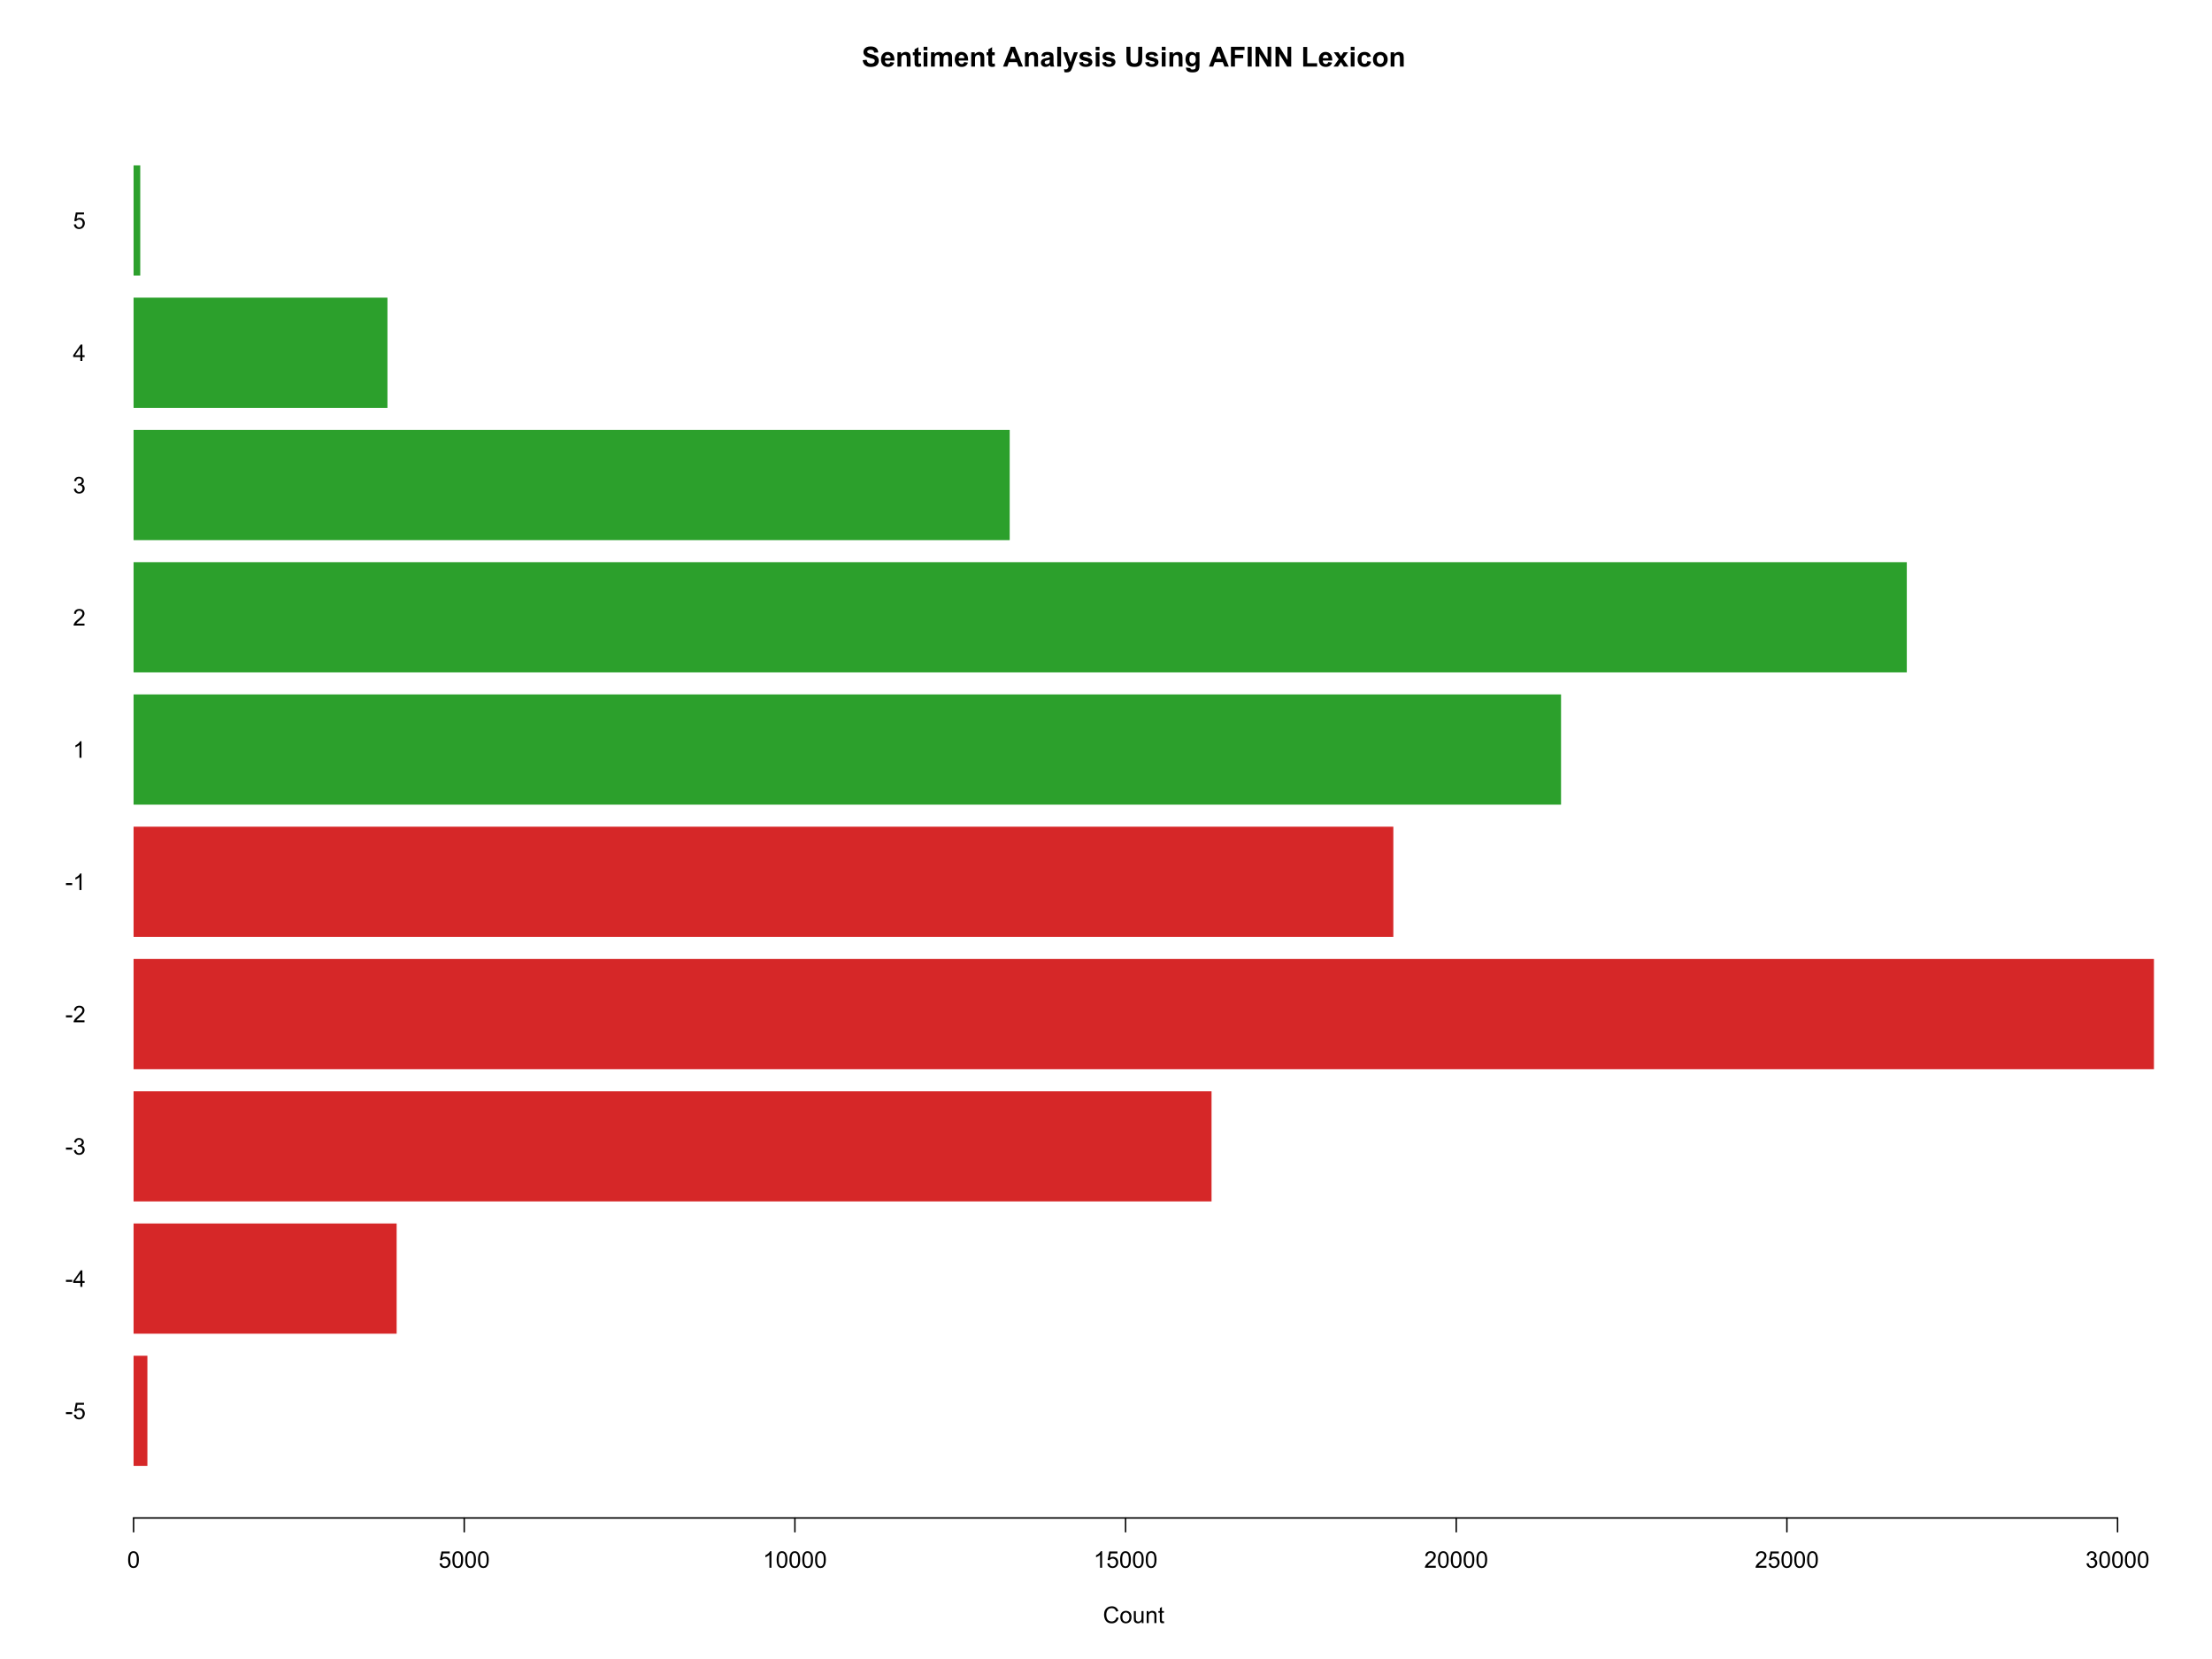
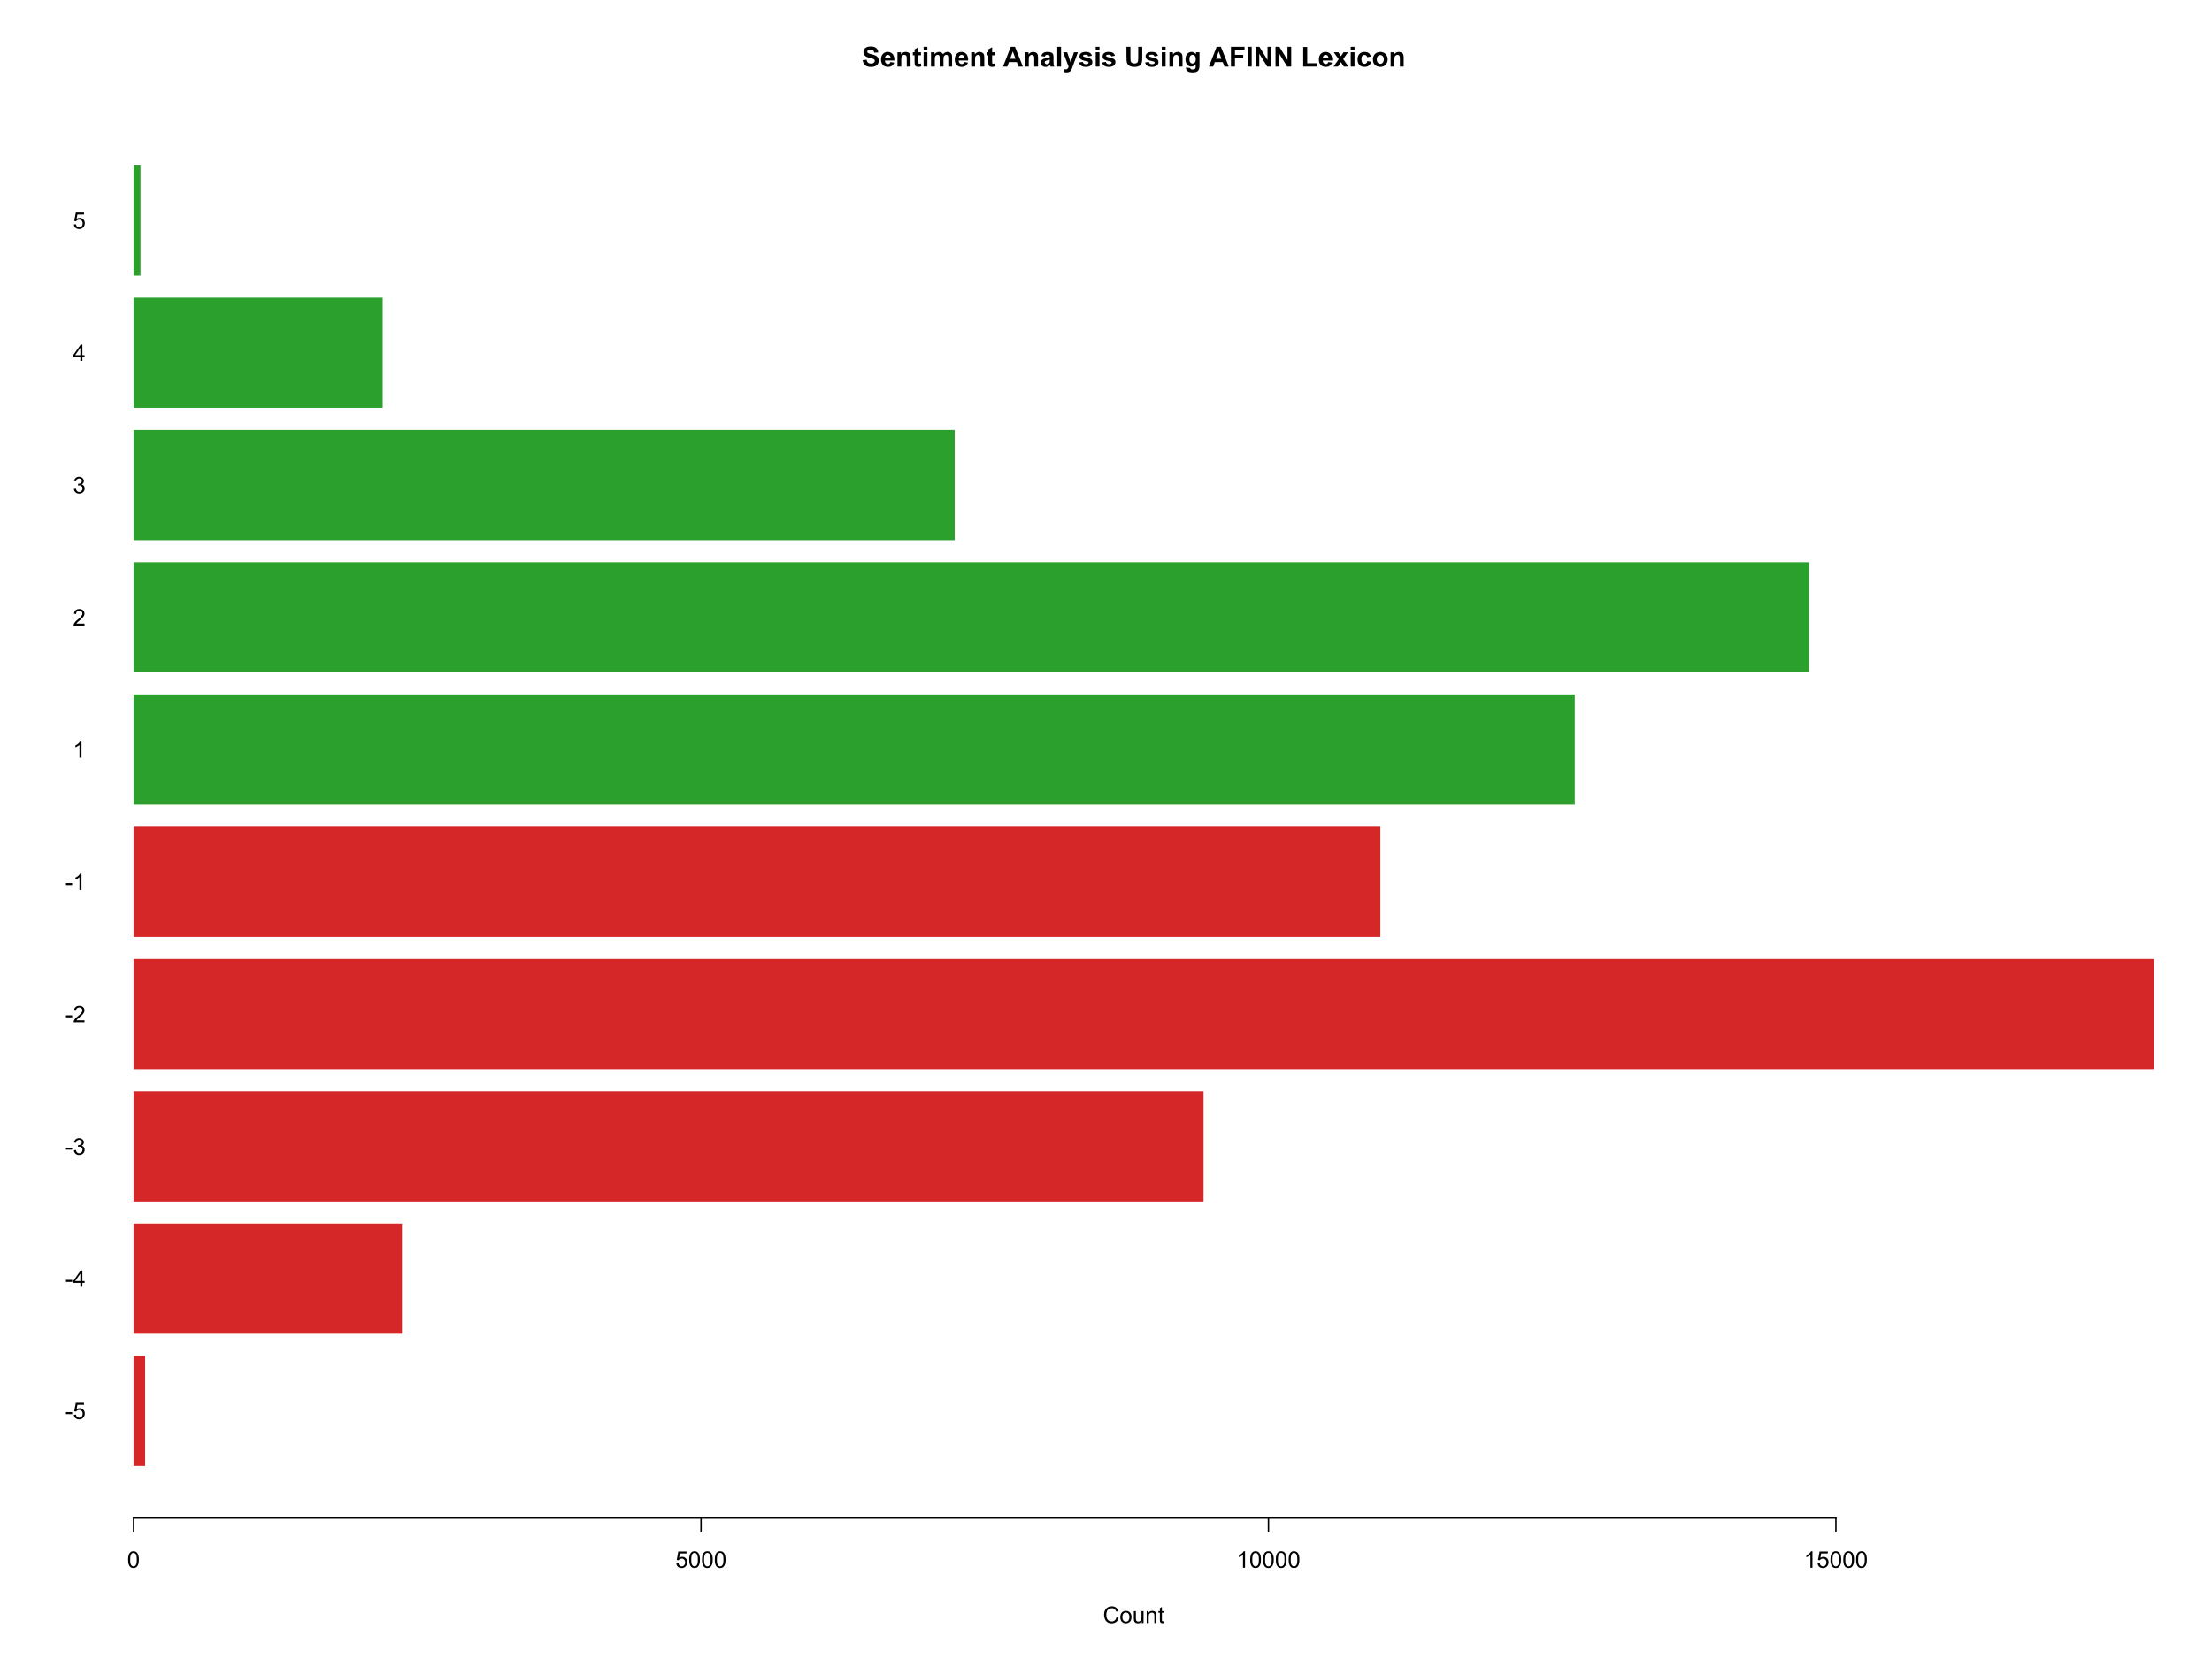
<svg xmlns="http://www.w3.org/2000/svg" xmlns:xlink="http://www.w3.org/1999/xlink" width="1152pt" height="864pt" viewBox="0 0 1152 864">
  <defs>
    <g>
      <g id="glyph-0-0">
        <path d="M 0.383 -2.578 L 0.383 -3.641 L 3.621 -3.641 L 3.621 -2.578 Z M 0.383 -2.578 " />
      </g>
      <g id="glyph-0-1">
        <path d="M 0.5 -2.25 L 1.605 -2.344 C 1.684 -1.805 1.871 -1.398 2.176 -1.125 C 2.473 -0.852 2.836 -0.715 3.258 -0.719 C 3.766 -0.715 4.195 -0.906 4.547 -1.293 C 4.898 -1.672 5.074 -2.18 5.074 -2.82 C 5.074 -3.414 4.902 -3.891 4.566 -4.242 C 4.227 -4.59 3.785 -4.762 3.242 -4.766 C 2.898 -4.762 2.594 -4.684 2.32 -4.531 C 2.047 -4.375 1.832 -4.176 1.676 -3.93 L 0.688 -4.062 L 1.516 -8.473 L 5.789 -8.473 L 5.789 -7.465 L 2.359 -7.465 L 1.898 -5.156 C 2.414 -5.516 2.953 -5.695 3.523 -5.695 C 4.27 -5.695 4.902 -5.434 5.422 -4.914 C 5.934 -4.395 6.191 -3.727 6.195 -2.914 C 6.191 -2.133 5.965 -1.461 5.516 -0.898 C 4.961 -0.199 4.211 0.145 3.258 0.148 C 2.477 0.145 1.836 -0.07 1.344 -0.508 C 0.844 -0.941 0.562 -1.523 0.5 -2.25 Z M 0.5 -2.25 " />
      </g>
      <g id="glyph-0-2">
        <path d="M 3.879 0 L 3.879 -2.055 L 0.152 -2.055 L 0.152 -3.023 L 4.07 -8.59 L 4.934 -8.59 L 4.934 -3.023 L 6.094 -3.023 L 6.094 -2.055 L 4.934 -2.055 L 4.934 0 Z M 3.879 -3.023 L 3.879 -6.898 L 1.188 -3.023 Z M 3.879 -3.023 " />
      </g>
      <g id="glyph-0-3">
        <path d="M 0.504 -2.266 L 1.559 -2.406 C 1.68 -1.809 1.883 -1.379 2.176 -1.113 C 2.465 -0.848 2.82 -0.715 3.242 -0.719 C 3.734 -0.715 4.152 -0.887 4.496 -1.234 C 4.832 -1.574 5.004 -2 5.008 -2.516 C 5.004 -2.996 4.848 -3.395 4.535 -3.711 C 4.219 -4.023 3.816 -4.184 3.328 -4.184 C 3.129 -4.184 2.879 -4.145 2.586 -4.066 L 2.703 -4.992 C 2.766 -4.984 2.824 -4.98 2.871 -4.98 C 3.32 -4.98 3.723 -5.098 4.086 -5.332 C 4.441 -5.566 4.621 -5.926 4.625 -6.414 C 4.621 -6.801 4.492 -7.121 4.23 -7.375 C 3.965 -7.629 3.625 -7.758 3.219 -7.758 C 2.805 -7.758 2.465 -7.629 2.191 -7.371 C 1.918 -7.113 1.742 -6.727 1.664 -6.211 L 0.609 -6.398 C 0.738 -7.105 1.031 -7.652 1.488 -8.043 C 1.941 -8.43 2.508 -8.625 3.195 -8.625 C 3.66 -8.625 4.094 -8.523 4.488 -8.324 C 4.879 -8.121 5.18 -7.848 5.391 -7.5 C 5.602 -7.148 5.707 -6.777 5.707 -6.391 C 5.707 -6.02 5.605 -5.684 5.406 -5.379 C 5.207 -5.074 4.914 -4.832 4.523 -4.652 C 5.031 -4.535 5.426 -4.289 5.707 -3.922 C 5.988 -3.547 6.129 -3.086 6.129 -2.539 C 6.129 -1.785 5.855 -1.148 5.309 -0.629 C 4.762 -0.105 4.07 0.152 3.234 0.152 C 2.477 0.152 1.848 -0.07 1.355 -0.52 C 0.855 -0.969 0.574 -1.551 0.504 -2.266 Z M 0.504 -2.266 " />
      </g>
      <g id="glyph-0-4">
        <path d="M 6.039 -1.016 L 6.039 0 L 0.363 0 C 0.355 -0.254 0.395 -0.496 0.484 -0.734 C 0.629 -1.117 0.859 -1.5 1.18 -1.875 C 1.492 -2.25 1.953 -2.684 2.562 -3.176 C 3.492 -3.941 4.125 -4.547 4.453 -4.992 C 4.781 -5.438 4.945 -5.859 4.945 -6.266 C 4.945 -6.68 4.793 -7.031 4.496 -7.32 C 4.191 -7.602 3.805 -7.746 3.328 -7.75 C 2.82 -7.746 2.414 -7.594 2.109 -7.293 C 1.805 -6.984 1.648 -6.562 1.648 -6.031 L 0.562 -6.141 C 0.633 -6.945 0.91 -7.559 1.398 -7.988 C 1.879 -8.41 2.531 -8.625 3.352 -8.625 C 4.172 -8.625 4.824 -8.395 5.309 -7.938 C 5.789 -7.48 6.027 -6.914 6.031 -6.242 C 6.027 -5.895 5.957 -5.559 5.82 -5.227 C 5.676 -4.891 5.441 -4.539 5.117 -4.176 C 4.789 -3.805 4.25 -3.301 3.492 -2.664 C 2.859 -2.129 2.453 -1.77 2.273 -1.582 C 2.094 -1.395 1.945 -1.203 1.828 -1.016 Z M 6.039 -1.016 " />
      </g>
      <g id="glyph-0-5">
        <path d="M 4.469 0 L 3.414 0 L 3.414 -6.719 C 3.16 -6.477 2.828 -6.234 2.414 -5.996 C 2 -5.75 1.629 -5.57 1.305 -5.449 L 1.305 -6.469 C 1.895 -6.742 2.41 -7.078 2.852 -7.477 C 3.293 -7.871 3.605 -8.254 3.789 -8.625 L 4.469 -8.625 Z M 4.469 0 " />
      </g>
      <g id="glyph-0-6">
        <path d="M 7.055 -3.012 L 8.191 -2.727 C 7.953 -1.789 7.523 -1.078 6.906 -0.586 C 6.285 -0.098 5.527 0.145 4.633 0.148 C 3.707 0.145 2.953 -0.039 2.375 -0.418 C 1.793 -0.793 1.352 -1.34 1.051 -2.055 C 0.746 -2.77 0.598 -3.539 0.598 -4.359 C 0.598 -5.254 0.766 -6.031 1.109 -6.699 C 1.449 -7.363 1.938 -7.871 2.57 -8.215 C 3.199 -8.559 3.895 -8.73 4.652 -8.734 C 5.512 -8.73 6.234 -8.512 6.82 -8.078 C 7.406 -7.637 7.812 -7.023 8.047 -6.234 L 6.926 -5.969 C 6.723 -6.59 6.434 -7.047 6.059 -7.336 C 5.68 -7.621 5.203 -7.762 4.629 -7.766 C 3.969 -7.762 3.414 -7.605 2.973 -7.289 C 2.527 -6.969 2.219 -6.543 2.039 -6.012 C 1.859 -5.48 1.77 -4.93 1.77 -4.367 C 1.77 -3.633 1.875 -2.996 2.086 -2.449 C 2.297 -1.902 2.629 -1.496 3.082 -1.23 C 3.531 -0.961 4.016 -0.824 4.539 -0.828 C 5.176 -0.824 5.715 -1.008 6.156 -1.379 C 6.598 -1.742 6.898 -2.289 7.055 -3.012 Z M 7.055 -3.012 " />
      </g>
      <g id="glyph-0-7">
        <path d="M 0.398 -3.109 C 0.398 -4.262 0.719 -5.117 1.359 -5.672 C 1.895 -6.133 2.547 -6.363 3.316 -6.363 C 4.172 -6.363 4.871 -6.082 5.414 -5.52 C 5.953 -4.957 6.223 -4.184 6.227 -3.199 C 6.223 -2.398 6.102 -1.766 5.867 -1.309 C 5.625 -0.848 5.277 -0.492 4.82 -0.238 C 4.359 0.016 3.859 0.141 3.316 0.141 C 2.441 0.141 1.734 -0.137 1.203 -0.695 C 0.664 -1.254 0.398 -2.059 0.398 -3.109 Z M 1.484 -3.109 C 1.48 -2.309 1.656 -1.711 2.004 -1.32 C 2.348 -0.922 2.785 -0.727 3.316 -0.727 C 3.84 -0.727 4.273 -0.926 4.621 -1.324 C 4.969 -1.723 5.145 -2.328 5.145 -3.148 C 5.145 -3.914 4.969 -4.496 4.617 -4.895 C 4.266 -5.289 3.832 -5.488 3.316 -5.492 C 2.785 -5.488 2.348 -5.293 2.004 -4.898 C 1.656 -4.5 1.48 -3.902 1.484 -3.109 Z M 1.484 -3.109 " />
      </g>
      <g id="glyph-0-8">
        <path d="M 4.867 0 L 4.867 -0.914 C 4.379 -0.211 3.723 0.141 2.895 0.141 C 2.527 0.141 2.184 0.07 1.867 -0.07 C 1.547 -0.211 1.309 -0.387 1.156 -0.602 C 1 -0.812 0.895 -1.074 0.832 -1.383 C 0.785 -1.59 0.762 -1.918 0.766 -2.367 L 0.766 -6.223 L 1.82 -6.223 L 1.82 -2.773 C 1.816 -2.219 1.84 -1.848 1.887 -1.656 C 1.949 -1.379 2.09 -1.16 2.309 -1.004 C 2.523 -0.84 2.789 -0.762 3.105 -0.766 C 3.418 -0.762 3.715 -0.844 3.996 -1.008 C 4.273 -1.172 4.469 -1.391 4.586 -1.672 C 4.699 -1.949 4.758 -2.355 4.758 -2.891 L 4.758 -6.223 L 5.812 -6.223 L 5.812 0 Z M 4.867 0 " />
      </g>
      <g id="glyph-0-9">
        <path d="M 0.789 0 L 0.789 -6.223 L 1.742 -6.223 L 1.742 -5.336 C 2.195 -6.02 2.855 -6.363 3.719 -6.363 C 4.09 -6.363 4.434 -6.293 4.754 -6.16 C 5.066 -6.023 5.305 -5.848 5.461 -5.633 C 5.617 -5.41 5.727 -5.152 5.789 -4.852 C 5.828 -4.656 5.848 -4.312 5.848 -3.828 L 5.848 0 L 4.793 0 L 4.793 -3.785 C 4.793 -4.215 4.75 -4.535 4.668 -4.75 C 4.586 -4.961 4.441 -5.129 4.234 -5.258 C 4.023 -5.383 3.777 -5.449 3.5 -5.449 C 3.047 -5.449 2.66 -5.305 2.332 -5.02 C 2.004 -4.734 1.84 -4.195 1.844 -3.398 L 1.844 0 Z M 0.789 0 " />
      </g>
      <g id="glyph-0-10">
        <path d="M 3.094 -0.945 L 3.246 -0.012 C 2.949 0.051 2.684 0.082 2.449 0.082 C 2.066 0.082 1.77 0.023 1.559 -0.098 C 1.348 -0.219 1.199 -0.379 1.113 -0.578 C 1.027 -0.773 0.984 -1.188 0.984 -1.82 L 0.984 -5.402 L 0.211 -5.402 L 0.211 -6.223 L 0.984 -6.223 L 0.984 -7.766 L 2.031 -8.398 L 2.031 -6.223 L 3.094 -6.223 L 3.094 -5.402 L 2.031 -5.402 L 2.031 -1.766 C 2.027 -1.461 2.047 -1.27 2.086 -1.184 C 2.125 -1.098 2.184 -1.027 2.27 -0.977 C 2.352 -0.926 2.473 -0.902 2.633 -0.902 C 2.742 -0.902 2.898 -0.914 3.094 -0.945 Z M 3.094 -0.945 " />
      </g>
      <g id="glyph-0-11">
        <path d="M 0.5 -4.234 C 0.496 -5.246 0.602 -6.062 0.812 -6.688 C 1.02 -7.305 1.328 -7.785 1.742 -8.121 C 2.148 -8.457 2.668 -8.625 3.297 -8.625 C 3.758 -8.625 4.164 -8.531 4.512 -8.348 C 4.855 -8.16 5.141 -7.891 5.371 -7.543 C 5.594 -7.191 5.773 -6.766 5.906 -6.266 C 6.035 -5.762 6.098 -5.086 6.102 -4.234 C 6.098 -3.227 5.996 -2.414 5.789 -1.797 C 5.578 -1.176 5.266 -0.695 4.859 -0.359 C 4.445 -0.02 3.926 0.145 3.297 0.148 C 2.465 0.145 1.816 -0.148 1.348 -0.742 C 0.781 -1.457 0.496 -2.621 0.5 -4.234 Z M 1.582 -4.234 C 1.582 -2.824 1.746 -1.887 2.074 -1.418 C 2.402 -0.949 2.809 -0.715 3.297 -0.719 C 3.777 -0.715 4.184 -0.949 4.52 -1.422 C 4.848 -1.887 5.016 -2.824 5.016 -4.234 C 5.016 -5.648 4.848 -6.59 4.52 -7.055 C 4.184 -7.516 3.773 -7.746 3.289 -7.75 C 2.801 -7.746 2.414 -7.543 2.125 -7.137 C 1.762 -6.613 1.582 -5.645 1.582 -4.234 Z M 1.582 -4.234 " />
      </g>
      <g id="glyph-1-0">
        <path d="M 0.52 -3.355 L 2.547 -3.551 C 2.664 -2.871 2.91 -2.371 3.285 -2.051 C 3.656 -1.73 4.16 -1.57 4.797 -1.574 C 5.465 -1.57 5.969 -1.711 6.309 -2 C 6.648 -2.281 6.82 -2.613 6.82 -2.996 C 6.82 -3.234 6.746 -3.441 6.605 -3.617 C 6.457 -3.785 6.207 -3.934 5.855 -4.062 C 5.609 -4.145 5.055 -4.297 4.191 -4.516 C 3.07 -4.789 2.289 -5.129 1.844 -5.535 C 1.207 -6.098 0.891 -6.789 0.895 -7.609 C 0.891 -8.129 1.039 -8.617 1.34 -9.078 C 1.633 -9.531 2.062 -9.883 2.625 -10.125 C 3.184 -10.363 3.859 -10.48 4.656 -10.484 C 5.945 -10.48 6.918 -10.199 7.574 -9.633 C 8.227 -9.062 8.57 -8.305 8.605 -7.363 L 6.523 -7.27 C 6.43 -7.797 6.238 -8.18 5.949 -8.414 C 5.652 -8.645 5.215 -8.758 4.633 -8.762 C 4.027 -8.758 3.555 -8.633 3.215 -8.387 C 2.992 -8.223 2.883 -8.012 2.883 -7.75 C 2.883 -7.504 2.984 -7.293 3.191 -7.121 C 3.453 -6.898 4.09 -6.672 5.105 -6.434 C 6.113 -6.191 6.863 -5.941 7.352 -5.691 C 7.832 -5.434 8.211 -5.086 8.488 -4.645 C 8.762 -4.199 8.898 -3.652 8.902 -3.004 C 8.898 -2.41 8.734 -1.855 8.41 -1.344 C 8.078 -0.824 7.613 -0.441 7.016 -0.191 C 6.414 0.059 5.668 0.18 4.773 0.184 C 3.469 0.18 2.469 -0.117 1.77 -0.719 C 1.07 -1.32 0.652 -2.199 0.52 -3.355 Z M 0.52 -3.355 " />
      </g>
      <g id="glyph-1-1">
        <path d="M 5.359 -2.375 L 7.328 -2.047 C 7.07 -1.32 6.668 -0.773 6.125 -0.398 C 5.578 -0.023 4.898 0.164 4.078 0.168 C 2.777 0.164 1.816 -0.258 1.195 -1.105 C 0.703 -1.781 0.457 -2.637 0.457 -3.676 C 0.457 -4.91 0.777 -5.883 1.426 -6.586 C 2.07 -7.285 2.891 -7.633 3.883 -7.637 C 4.988 -7.633 5.863 -7.266 6.508 -6.535 C 7.148 -5.797 7.457 -4.676 7.434 -3.164 L 2.48 -3.164 C 2.492 -2.578 2.652 -2.121 2.961 -1.797 C 3.262 -1.469 3.641 -1.305 4.098 -1.309 C 4.402 -1.305 4.664 -1.391 4.879 -1.559 C 5.086 -1.727 5.246 -1.996 5.359 -2.375 Z M 5.469 -4.375 C 5.453 -4.941 5.309 -5.375 5.027 -5.676 C 4.746 -5.973 4.402 -6.121 4 -6.125 C 3.566 -6.121 3.211 -5.965 2.934 -5.652 C 2.648 -5.336 2.508 -4.91 2.516 -4.375 Z M 5.469 -4.375 " />
      </g>
      <g id="glyph-1-2">
        <path d="M 7.824 0 L 5.852 0 L 5.852 -3.812 C 5.848 -4.613 5.805 -5.133 5.723 -5.375 C 5.637 -5.609 5.5 -5.793 5.312 -5.926 C 5.121 -6.055 4.891 -6.121 4.625 -6.125 C 4.281 -6.121 3.977 -6.027 3.703 -5.844 C 3.43 -5.652 3.242 -5.406 3.145 -5.098 C 3.043 -4.785 2.992 -4.211 2.996 -3.383 L 2.996 0 L 1.02 0 L 1.02 -7.469 L 2.855 -7.469 L 2.855 -6.371 C 3.504 -7.211 4.324 -7.633 5.316 -7.637 C 5.746 -7.633 6.145 -7.555 6.508 -7.398 C 6.867 -7.238 7.141 -7.039 7.328 -6.797 C 7.512 -6.555 7.641 -6.277 7.715 -5.969 C 7.785 -5.656 7.82 -5.215 7.824 -4.641 Z M 7.824 0 " />
      </g>
      <g id="glyph-1-3">
        <path d="M 4.457 -7.469 L 4.457 -5.891 L 3.109 -5.891 L 3.109 -2.883 C 3.105 -2.273 3.117 -1.918 3.145 -1.816 C 3.168 -1.715 3.227 -1.629 3.32 -1.566 C 3.41 -1.496 3.523 -1.465 3.656 -1.469 C 3.836 -1.465 4.098 -1.527 4.449 -1.66 L 4.621 -0.125 C 4.156 0.07 3.637 0.164 3.059 0.168 C 2.699 0.164 2.375 0.105 2.094 -0.012 C 1.805 -0.129 1.598 -0.281 1.465 -0.473 C 1.332 -0.66 1.238 -0.918 1.188 -1.246 C 1.145 -1.473 1.125 -1.938 1.125 -2.637 L 1.125 -5.891 L 0.219 -5.891 L 0.219 -7.469 L 1.125 -7.469 L 1.125 -8.949 L 3.109 -10.105 L 3.109 -7.469 Z M 4.457 -7.469 " />
      </g>
      <g id="glyph-1-4">
        <path d="M 1.035 -8.48 L 1.035 -10.309 L 3.008 -10.309 L 3.008 -8.48 Z M 1.035 0 L 1.035 -7.469 L 3.008 -7.469 L 3.008 0 Z M 1.035 0 " />
      </g>
      <g id="glyph-1-5">
        <path d="M 0.887 -7.469 L 2.707 -7.469 L 2.707 -6.449 C 3.355 -7.238 4.129 -7.633 5.035 -7.637 C 5.508 -7.633 5.922 -7.535 6.277 -7.34 C 6.625 -7.141 6.914 -6.844 7.145 -6.449 C 7.469 -6.844 7.824 -7.141 8.203 -7.34 C 8.582 -7.535 8.988 -7.633 9.422 -7.637 C 9.969 -7.633 10.43 -7.523 10.812 -7.301 C 11.188 -7.078 11.473 -6.75 11.664 -6.32 C 11.797 -6 11.863 -5.484 11.867 -4.773 L 11.867 0 L 9.895 0 L 9.895 -4.27 C 9.891 -5.008 9.82 -5.484 9.688 -5.703 C 9.5 -5.98 9.219 -6.121 8.844 -6.125 C 8.562 -6.121 8.305 -6.039 8.062 -5.871 C 7.82 -5.699 7.645 -5.449 7.535 -5.129 C 7.426 -4.801 7.371 -4.289 7.375 -3.586 L 7.375 0 L 5.398 0 L 5.398 -4.094 C 5.395 -4.816 5.359 -5.285 5.293 -5.5 C 5.219 -5.707 5.109 -5.863 4.965 -5.969 C 4.816 -6.07 4.617 -6.121 4.367 -6.125 C 4.059 -6.121 3.785 -6.039 3.543 -5.879 C 3.297 -5.711 3.121 -5.477 3.02 -5.168 C 2.91 -4.855 2.859 -4.34 2.863 -3.629 L 2.863 0 L 0.887 0 Z M 0.887 -7.469 " />
      </g>
      <g id="glyph-1-6">
</g>
      <g id="glyph-1-7">
        <path d="M 10.344 0 L 8.078 0 L 7.18 -2.34 L 3.059 -2.34 L 2.207 0 L 0 0 L 4.016 -10.309 L 6.215 -10.309 Z M 6.512 -4.078 L 5.09 -7.902 L 3.699 -4.078 Z M 6.512 -4.078 " />
      </g>
      <g id="glyph-1-8">
        <path d="M 2.512 -5.188 L 0.719 -5.512 C 0.918 -6.23 1.266 -6.766 1.758 -7.113 C 2.25 -7.461 2.98 -7.633 3.953 -7.637 C 4.832 -7.633 5.488 -7.531 5.918 -7.324 C 6.348 -7.113 6.648 -6.848 6.828 -6.527 C 7 -6.207 7.09 -5.617 7.094 -4.762 L 7.074 -2.453 C 7.07 -1.793 7.102 -1.309 7.168 -1 C 7.227 -0.688 7.348 -0.355 7.523 0 L 5.57 0 C 5.516 -0.129 5.453 -0.32 5.379 -0.582 C 5.344 -0.695 5.32 -0.773 5.309 -0.816 C 4.969 -0.484 4.605 -0.238 4.223 -0.078 C 3.836 0.086 3.426 0.164 2.996 0.168 C 2.223 0.164 1.617 -0.043 1.176 -0.457 C 0.73 -0.871 0.508 -1.398 0.512 -2.039 C 0.508 -2.461 0.609 -2.836 0.812 -3.168 C 1.012 -3.496 1.293 -3.75 1.66 -3.926 C 2.02 -4.102 2.547 -4.254 3.234 -4.387 C 4.156 -4.559 4.793 -4.719 5.152 -4.871 L 5.152 -5.07 C 5.148 -5.445 5.055 -5.719 4.871 -5.883 C 4.68 -6.043 4.328 -6.121 3.812 -6.125 C 3.457 -6.121 3.184 -6.055 2.988 -5.918 C 2.789 -5.777 2.629 -5.531 2.512 -5.188 Z M 5.152 -3.586 C 4.895 -3.5 4.496 -3.398 3.949 -3.285 C 3.402 -3.164 3.043 -3.047 2.875 -2.938 C 2.613 -2.75 2.484 -2.52 2.488 -2.242 C 2.484 -1.965 2.586 -1.727 2.797 -1.523 C 3 -1.32 3.266 -1.219 3.586 -1.223 C 3.941 -1.219 4.281 -1.336 4.605 -1.574 C 4.844 -1.75 5 -1.969 5.078 -2.23 C 5.125 -2.395 5.148 -2.715 5.152 -3.191 Z M 5.152 -3.586 " />
      </g>
      <g id="glyph-1-9">
        <path d="M 1.035 0 L 1.035 -10.309 L 3.008 -10.309 L 3.008 0 Z M 1.035 0 " />
      </g>
      <g id="glyph-1-10">
        <path d="M 0.098 -7.469 L 2.199 -7.469 L 3.988 -2.164 L 5.73 -7.469 L 7.777 -7.469 L 5.141 -0.281 L 4.668 1.02 C 4.492 1.453 4.328 1.785 4.172 2.016 C 4.016 2.246 3.832 2.434 3.629 2.578 C 3.422 2.719 3.172 2.828 2.879 2.91 C 2.578 2.988 2.242 3.027 1.871 3.031 C 1.488 3.027 1.117 2.988 0.754 2.91 L 0.578 1.363 C 0.883 1.422 1.16 1.453 1.414 1.457 C 1.867 1.453 2.207 1.316 2.43 1.051 C 2.648 0.777 2.816 0.434 2.938 0.02 Z M 0.098 -7.469 " />
      </g>
      <g id="glyph-1-11">
        <path d="M 0.336 -2.129 L 2.32 -2.434 C 2.402 -2.043 2.57 -1.75 2.832 -1.555 C 3.086 -1.352 3.449 -1.254 3.918 -1.258 C 4.426 -1.254 4.809 -1.348 5.07 -1.539 C 5.238 -1.668 5.324 -1.844 5.328 -2.066 C 5.324 -2.215 5.277 -2.34 5.188 -2.441 C 5.086 -2.531 4.867 -2.617 4.527 -2.699 C 2.93 -3.047 1.918 -3.367 1.496 -3.664 C 0.902 -4.062 0.609 -4.625 0.613 -5.344 C 0.609 -5.988 0.863 -6.531 1.379 -6.973 C 1.887 -7.414 2.68 -7.633 3.754 -7.637 C 4.773 -7.633 5.531 -7.469 6.031 -7.137 C 6.523 -6.801 6.867 -6.309 7.059 -5.66 L 5.195 -5.316 C 5.113 -5.602 4.961 -5.824 4.742 -5.98 C 4.516 -6.133 4.199 -6.211 3.789 -6.215 C 3.266 -6.211 2.895 -6.137 2.672 -5.996 C 2.52 -5.891 2.441 -5.758 2.445 -5.598 C 2.441 -5.453 2.508 -5.336 2.645 -5.238 C 2.816 -5.105 3.434 -4.918 4.488 -4.684 C 5.539 -4.441 6.273 -4.148 6.695 -3.805 C 7.105 -3.449 7.312 -2.961 7.312 -2.336 C 7.312 -1.648 7.023 -1.059 6.453 -0.57 C 5.879 -0.078 5.035 0.164 3.918 0.168 C 2.898 0.164 2.094 -0.039 1.5 -0.449 C 0.906 -0.859 0.516 -1.418 0.336 -2.129 Z M 0.336 -2.129 " />
      </g>
      <g id="glyph-1-12">
        <path d="M 1.035 -10.309 L 3.113 -10.309 L 3.113 -4.727 C 3.109 -3.836 3.137 -3.262 3.191 -3.004 C 3.277 -2.578 3.488 -2.238 3.828 -1.984 C 4.16 -1.727 4.621 -1.598 5.203 -1.602 C 5.793 -1.598 6.238 -1.719 6.539 -1.965 C 6.836 -2.203 7.016 -2.5 7.078 -2.855 C 7.141 -3.203 7.172 -3.789 7.172 -4.605 L 7.172 -10.309 L 9.254 -10.309 L 9.254 -4.895 C 9.25 -3.652 9.195 -2.777 9.082 -2.27 C 8.969 -1.754 8.762 -1.324 8.461 -0.977 C 8.156 -0.621 7.75 -0.34 7.246 -0.137 C 6.738 0.074 6.078 0.176 5.266 0.176 C 4.277 0.176 3.531 0.062 3.027 -0.164 C 2.516 -0.391 2.113 -0.684 1.82 -1.051 C 1.523 -1.41 1.328 -1.793 1.238 -2.195 C 1.098 -2.781 1.031 -3.652 1.035 -4.809 Z M 1.035 -10.309 " />
      </g>
      <g id="glyph-1-13">
        <path d="M 0.852 0.492 L 3.109 0.766 C 3.145 1.027 3.23 1.207 3.367 1.309 C 3.551 1.445 3.848 1.516 4.254 1.52 C 4.77 1.516 5.156 1.438 5.414 1.285 C 5.586 1.18 5.715 1.016 5.809 0.789 C 5.863 0.621 5.895 0.32 5.898 -0.121 L 5.898 -1.211 C 5.305 -0.402 4.559 0 3.664 0 C 2.656 0 1.863 -0.422 1.281 -1.273 C 0.816 -1.938 0.586 -2.773 0.59 -3.777 C 0.586 -5.023 0.887 -5.98 1.492 -6.645 C 2.094 -7.305 2.844 -7.633 3.742 -7.637 C 4.66 -7.633 5.422 -7.227 6.027 -6.418 L 6.027 -7.469 L 7.875 -7.469 L 7.875 -0.766 C 7.875 0.113 7.801 0.77 7.656 1.207 C 7.508 1.645 7.305 1.984 7.043 2.234 C 6.781 2.48 6.43 2.676 5.992 2.82 C 5.551 2.957 4.996 3.027 4.332 3.031 C 3.062 3.027 2.164 2.812 1.637 2.379 C 1.105 1.945 0.844 1.395 0.844 0.73 C 0.844 0.664 0.844 0.586 0.852 0.492 Z M 2.617 -3.887 C 2.613 -3.09 2.766 -2.512 3.074 -2.148 C 3.379 -1.777 3.758 -1.594 4.211 -1.598 C 4.691 -1.594 5.098 -1.781 5.434 -2.16 C 5.762 -2.535 5.93 -3.094 5.934 -3.84 C 5.93 -4.609 5.77 -5.184 5.453 -5.562 C 5.133 -5.934 4.73 -6.121 4.246 -6.125 C 3.77 -6.121 3.379 -5.938 3.074 -5.57 C 2.766 -5.199 2.613 -4.637 2.617 -3.887 Z M 2.617 -3.887 " />
      </g>
      <g id="glyph-1-14">
        <path d="M 1.062 0 L 1.062 -10.309 L 8.129 -10.309 L 8.129 -8.562 L 3.145 -8.562 L 3.145 -6.125 L 7.445 -6.125 L 7.445 -4.379 L 3.145 -4.379 L 3.145 0 Z M 1.062 0 " />
      </g>
      <g id="glyph-1-15">
        <path d="M 0.984 0 L 0.984 -10.309 L 3.066 -10.309 L 3.066 0 Z M 0.984 0 " />
      </g>
      <g id="glyph-1-16">
        <path d="M 1.07 0 L 1.07 -10.309 L 3.094 -10.309 L 7.312 -3.426 L 7.312 -10.309 L 9.246 -10.309 L 9.246 0 L 7.156 0 L 3.004 -6.723 L 3.004 0 Z M 1.07 0 " />
      </g>
      <g id="glyph-1-17">
        <path d="M 1.105 0 L 1.105 -10.223 L 3.184 -10.223 L 3.184 -1.738 L 8.359 -1.738 L 8.359 0 Z M 1.105 0 " />
      </g>
      <g id="glyph-1-18">
        <path d="M 0.086 0 L 2.777 -3.848 L 0.195 -7.469 L 2.609 -7.469 L 3.93 -5.414 L 5.324 -7.469 L 7.645 -7.469 L 5.113 -3.93 L 7.875 0 L 5.449 0 L 3.93 -2.312 L 2.398 0 Z M 0.086 0 " />
      </g>
      <g id="glyph-1-19">
        <path d="M 7.543 -5.258 L 5.598 -4.906 C 5.527 -5.293 5.379 -5.586 5.148 -5.785 C 4.914 -5.98 4.613 -6.082 4.246 -6.082 C 3.75 -6.082 3.355 -5.91 3.066 -5.57 C 2.77 -5.23 2.625 -4.664 2.629 -3.867 C 2.625 -2.98 2.773 -2.352 3.074 -1.988 C 3.371 -1.621 3.77 -1.441 4.273 -1.441 C 4.645 -1.441 4.953 -1.547 5.195 -1.762 C 5.434 -1.973 5.602 -2.34 5.703 -2.863 L 7.645 -2.531 C 7.438 -1.641 7.051 -0.965 6.48 -0.512 C 5.91 -0.059 5.145 0.164 4.184 0.168 C 3.09 0.164 2.219 -0.176 1.57 -0.863 C 0.922 -1.551 0.598 -2.508 0.598 -3.727 C 0.598 -4.957 0.922 -5.914 1.574 -6.605 C 2.223 -7.289 3.105 -7.633 4.219 -7.637 C 5.125 -7.633 5.848 -7.438 6.387 -7.047 C 6.922 -6.652 7.305 -6.055 7.543 -5.258 Z M 7.543 -5.258 " />
      </g>
      <g id="glyph-1-20">
        <path d="M 0.578 -3.84 C 0.574 -4.492 0.734 -5.129 1.062 -5.742 C 1.383 -6.355 1.84 -6.824 2.434 -7.148 C 3.023 -7.473 3.688 -7.633 4.422 -7.637 C 5.551 -7.633 6.477 -7.266 7.199 -6.535 C 7.918 -5.797 8.277 -4.871 8.281 -3.754 C 8.277 -2.621 7.914 -1.684 7.188 -0.945 C 6.457 -0.203 5.539 0.164 4.438 0.168 C 3.75 0.164 3.098 0.012 2.477 -0.293 C 1.855 -0.602 1.383 -1.055 1.062 -1.652 C 0.734 -2.25 0.574 -2.977 0.578 -3.84 Z M 2.602 -3.734 C 2.602 -2.988 2.777 -2.422 3.129 -2.031 C 3.48 -1.637 3.914 -1.441 4.43 -1.441 C 4.945 -1.441 5.375 -1.637 5.727 -2.031 C 6.07 -2.422 6.246 -2.992 6.25 -3.746 C 6.246 -4.473 6.07 -5.035 5.727 -5.434 C 5.375 -5.824 4.945 -6.023 4.43 -6.027 C 3.914 -6.023 3.48 -5.824 3.129 -5.434 C 2.777 -5.035 2.602 -4.469 2.602 -3.734 Z M 2.602 -3.734 " />
      </g>
    </g>
  </defs>
  <rect x="-115.2" y="-86.4" width="1382.4" height="1036.8" fill="rgb(100%, 100%, 100%)" fill-opacity="1" />
-   <path fill-rule="nonzero" fill="rgb(83.922%, 15.294%, 15.686%)" fill-opacity="1" d="M 69.562 763.465 L 76.762 763.465 L 76.762 706.062 L 69.562 706.062 Z M 69.562 763.465 " />
-   <path fill-rule="nonzero" fill="rgb(83.922%, 15.294%, 15.686%)" fill-opacity="1" d="M 69.562 694.586 L 206.57 694.586 L 206.57 637.184 L 69.562 637.184 Z M 69.562 694.586 " />
-   <path fill-rule="nonzero" fill="rgb(83.922%, 15.294%, 15.686%)" fill-opacity="1" d="M 69.562 625.703 L 630.965 625.703 L 630.965 568.301 L 69.562 568.301 Z M 69.562 625.703 " />
+   <path fill-rule="nonzero" fill="rgb(83.922%, 15.294%, 15.686%)" fill-opacity="1" d="M 69.562 763.465 L 75.59 763.465 L 75.59 706.062 L 69.562 706.062 Z M 69.562 763.465 " />
+   <path fill-rule="nonzero" fill="rgb(83.922%, 15.294%, 15.686%)" fill-opacity="1" d="M 69.562 694.586 L 209.348 694.586 L 209.348 637.184 L 69.562 637.184 Z M 69.562 694.586 " />
+   <path fill-rule="nonzero" fill="rgb(83.922%, 15.294%, 15.686%)" fill-opacity="1" d="M 69.562 625.703 L 626.809 625.703 L 626.809 568.301 L 69.562 568.301 Z M 69.562 625.703 " />
  <path fill-rule="nonzero" fill="rgb(83.922%, 15.294%, 15.686%)" fill-opacity="1" d="M 69.562 556.824 L 1121.762 556.824 L 1121.762 499.422 L 69.562 499.422 Z M 69.562 556.824 " />
-   <path fill-rule="nonzero" fill="rgb(83.922%, 15.294%, 15.686%)" fill-opacity="1" d="M 69.562 487.941 L 725.645 487.941 L 725.645 430.539 L 69.562 430.539 Z M 69.562 487.941 " />
-   <path fill-rule="nonzero" fill="rgb(17.255%, 62.745%, 17.255%)" fill-opacity="1" d="M 69.562 419.059 L 812.988 419.059 L 812.988 361.656 L 69.562 361.656 Z M 69.562 419.059 " />
-   <path fill-rule="nonzero" fill="rgb(17.255%, 62.745%, 17.255%)" fill-opacity="1" d="M 69.562 350.18 L 993.051 350.18 L 993.051 292.777 L 69.562 292.777 Z M 69.562 350.18 " />
-   <path fill-rule="nonzero" fill="rgb(17.255%, 62.745%, 17.255%)" fill-opacity="1" d="M 69.562 281.297 L 525.848 281.297 L 525.848 223.895 L 69.562 223.895 Z M 69.562 281.297 " />
-   <path fill-rule="nonzero" fill="rgb(17.255%, 62.745%, 17.255%)" fill-opacity="1" d="M 69.562 212.414 L 201.785 212.414 L 201.785 155.012 L 69.562 155.012 Z M 69.562 212.414 " />
-   <path fill-rule="nonzero" fill="rgb(17.255%, 62.745%, 17.255%)" fill-opacity="1" d="M 69.562 143.535 L 73.043 143.535 L 73.043 86.133 L 69.562 86.133 Z M 69.562 143.535 " />
+   <path fill-rule="nonzero" fill="rgb(83.922%, 15.294%, 15.686%)" fill-opacity="1" d="M 69.562 487.941 L 718.898 487.941 L 718.898 430.539 L 69.562 430.539 Z M 69.562 487.941 " />
+   <path fill-rule="nonzero" fill="rgb(17.255%, 62.745%, 17.255%)" fill-opacity="1" d="M 69.562 419.059 L 820.145 419.059 L 820.145 361.656 L 69.562 361.656 Z M 69.562 419.059 " />
+   <path fill-rule="nonzero" fill="rgb(17.255%, 62.745%, 17.255%)" fill-opacity="1" d="M 69.562 350.18 L 942.137 350.18 L 942.137 292.777 L 69.562 292.777 Z M 69.562 350.18 " />
+   <path fill-rule="nonzero" fill="rgb(17.255%, 62.745%, 17.255%)" fill-opacity="1" d="M 69.562 281.297 L 497.191 281.297 L 497.191 223.895 L 69.562 223.895 Z M 69.562 281.297 " />
+   <path fill-rule="nonzero" fill="rgb(17.255%, 62.745%, 17.255%)" fill-opacity="1" d="M 69.562 212.414 L 199.301 212.414 L 199.301 155.012 L 69.562 155.012 Z M 69.562 212.414 " />
+   <path fill-rule="nonzero" fill="rgb(17.255%, 62.745%, 17.255%)" fill-opacity="1" d="M 69.562 143.535 L 73.168 143.535 L 73.168 86.133 L 69.562 86.133 Z M 69.562 143.535 " />
  <g fill="rgb(0%, 0%, 0%)" fill-opacity="1">
    <use xlink:href="#glyph-0-0" x="33.969" y="739.062" />
    <use xlink:href="#glyph-0-1" x="37.965" y="739.062" />
  </g>
  <g fill="rgb(0%, 0%, 0%)" fill-opacity="1">
    <use xlink:href="#glyph-0-0" x="33.969" y="670.18" />
    <use xlink:href="#glyph-0-2" x="37.965" y="670.18" />
  </g>
  <g fill="rgb(0%, 0%, 0%)" fill-opacity="1">
    <use xlink:href="#glyph-0-0" x="33.969" y="601.297" />
    <use xlink:href="#glyph-0-3" x="37.965" y="601.297" />
  </g>
  <g fill="rgb(0%, 0%, 0%)" fill-opacity="1">
    <use xlink:href="#glyph-0-0" x="33.969" y="532.418" />
    <use xlink:href="#glyph-0-4" x="37.965" y="532.418" />
  </g>
  <g fill="rgb(0%, 0%, 0%)" fill-opacity="1">
    <use xlink:href="#glyph-0-0" x="33.969" y="463.535" />
    <use xlink:href="#glyph-0-5" x="37.965" y="463.535" />
  </g>
  <g fill="rgb(0%, 0%, 0%)" fill-opacity="1">
    <use xlink:href="#glyph-0-5" x="37.969" y="394.652" />
  </g>
  <g fill="rgb(0%, 0%, 0%)" fill-opacity="1">
    <use xlink:href="#glyph-0-4" x="37.969" y="325.773" />
  </g>
  <g fill="rgb(0%, 0%, 0%)" fill-opacity="1">
    <use xlink:href="#glyph-0-3" x="37.969" y="256.891" />
  </g>
  <g fill="rgb(0%, 0%, 0%)" fill-opacity="1">
    <use xlink:href="#glyph-0-2" x="37.969" y="188.012" />
  </g>
  <g fill="rgb(0%, 0%, 0%)" fill-opacity="1">
    <use xlink:href="#glyph-0-1" x="37.969" y="119.129" />
  </g>
  <g fill="rgb(0%, 0%, 0%)" fill-opacity="1">
    <use xlink:href="#glyph-1-0" x="448.77" y="34.676" />
    <use xlink:href="#glyph-1-1" x="458.374" y="34.676" />
    <use xlink:href="#glyph-1-2" x="466.383" y="34.676" />
    <use xlink:href="#glyph-1-3" x="475.179" y="34.676" />
    <use xlink:href="#glyph-1-4" x="479.974" y="34.676" />
    <use xlink:href="#glyph-1-5" x="483.975" y="34.676" />
    <use xlink:href="#glyph-1-1" x="496.779" y="34.676" />
    <use xlink:href="#glyph-1-2" x="504.788" y="34.676" />
    <use xlink:href="#glyph-1-3" x="513.584" y="34.676" />
    <use xlink:href="#glyph-1-6" x="518.379" y="34.676" />
    <use xlink:href="#glyph-1-7" x="522.38" y="34.676" />
    <use xlink:href="#glyph-1-2" x="532.779" y="34.676" />
    <use xlink:href="#glyph-1-8" x="541.575" y="34.676" />
    <use xlink:href="#glyph-1-9" x="549.584" y="34.676" />
    <use xlink:href="#glyph-1-10" x="553.584" y="34.676" />
    <use xlink:href="#glyph-1-11" x="561.593" y="34.676" />
    <use xlink:href="#glyph-1-4" x="569.602" y="34.676" />
    <use xlink:href="#glyph-1-11" x="573.602" y="34.676" />
    <use xlink:href="#glyph-1-6" x="581.611" y="34.676" />
    <use xlink:href="#glyph-1-12" x="585.612" y="34.676" />
    <use xlink:href="#glyph-1-11" x="596.011" y="34.676" />
    <use xlink:href="#glyph-1-4" x="604.02" y="34.676" />
    <use xlink:href="#glyph-1-2" x="608.02" y="34.676" />
    <use xlink:href="#glyph-1-13" x="616.816" y="34.676" />
    <use xlink:href="#glyph-1-6" x="625.612" y="34.676" />
    <use xlink:href="#glyph-1-7" x="629.613" y="34.676" />
    <use xlink:href="#glyph-1-14" x="640.013" y="34.676" />
    <use xlink:href="#glyph-1-15" x="648.809" y="34.676" />
    <use xlink:href="#glyph-1-16" x="652.809" y="34.676" />
    <use xlink:href="#glyph-1-16" x="663.209" y="34.676" />
    <use xlink:href="#glyph-1-6" x="673.608" y="34.676" />
    <use xlink:href="#glyph-1-17" x="677.609" y="34.676" />
    <use xlink:href="#glyph-1-1" x="686.405" y="34.676" />
    <use xlink:href="#glyph-1-18" x="694.413" y="34.676" />
    <use xlink:href="#glyph-1-4" x="702.422" y="34.676" />
    <use xlink:href="#glyph-1-19" x="706.423" y="34.676" />
    <use xlink:href="#glyph-1-20" x="714.431" y="34.676" />
    <use xlink:href="#glyph-1-2" x="723.227" y="34.676" />
  </g>
  <g fill="rgb(0%, 0%, 0%)" fill-opacity="1">
    <use xlink:href="#glyph-0-6" x="574.387" y="845.281" />
    <use xlink:href="#glyph-0-7" x="583.053" y="845.281" />
    <use xlink:href="#glyph-0-8" x="589.727" y="845.281" />
    <use xlink:href="#glyph-0-9" x="596.4" y="845.281" />
    <use xlink:href="#glyph-0-10" x="603.074" y="845.281" />
  </g>
-   <path fill="none" stroke-width="0.75" stroke-linecap="round" stroke-linejoin="round" stroke="rgb(0%, 0%, 0%)" stroke-opacity="1" stroke-miterlimit="10" d="M 69.562 790.559 L 1102.816 790.559 " />
+   <path fill="none" stroke-width="0.75" stroke-linecap="round" stroke-linejoin="round" stroke="rgb(0%, 0%, 0%)" stroke-opacity="1" stroke-miterlimit="10" d="M 69.562 790.559 L 956.145 790.559 " />
  <path fill="none" stroke-width="0.75" stroke-linecap="round" stroke-linejoin="round" stroke="rgb(0%, 0%, 0%)" stroke-opacity="1" stroke-miterlimit="10" d="M 69.562 790.559 L 69.562 797.762 " />
-   <path fill="none" stroke-width="0.75" stroke-linecap="round" stroke-linejoin="round" stroke="rgb(0%, 0%, 0%)" stroke-opacity="1" stroke-miterlimit="10" d="M 241.77 790.559 L 241.77 797.762 " />
-   <path fill="none" stroke-width="0.75" stroke-linecap="round" stroke-linejoin="round" stroke="rgb(0%, 0%, 0%)" stroke-opacity="1" stroke-miterlimit="10" d="M 413.98 790.559 L 413.98 797.762 " />
-   <path fill="none" stroke-width="0.75" stroke-linecap="round" stroke-linejoin="round" stroke="rgb(0%, 0%, 0%)" stroke-opacity="1" stroke-miterlimit="10" d="M 586.191 790.559 L 586.191 797.762 " />
-   <path fill="none" stroke-width="0.75" stroke-linecap="round" stroke-linejoin="round" stroke="rgb(0%, 0%, 0%)" stroke-opacity="1" stroke-miterlimit="10" d="M 758.398 790.559 L 758.398 797.762 " />
-   <path fill="none" stroke-width="0.75" stroke-linecap="round" stroke-linejoin="round" stroke="rgb(0%, 0%, 0%)" stroke-opacity="1" stroke-miterlimit="10" d="M 930.609 790.559 L 930.609 797.762 " />
-   <path fill="none" stroke-width="0.75" stroke-linecap="round" stroke-linejoin="round" stroke="rgb(0%, 0%, 0%)" stroke-opacity="1" stroke-miterlimit="10" d="M 1102.816 790.559 L 1102.816 797.762 " />
+   <path fill="none" stroke-width="0.75" stroke-linecap="round" stroke-linejoin="round" stroke="rgb(0%, 0%, 0%)" stroke-opacity="1" stroke-miterlimit="10" d="M 365.09 790.559 L 365.09 797.762 " />
+   <path fill="none" stroke-width="0.75" stroke-linecap="round" stroke-linejoin="round" stroke="rgb(0%, 0%, 0%)" stroke-opacity="1" stroke-miterlimit="10" d="M 660.617 790.559 L 660.617 797.762 " />
+   <path fill="none" stroke-width="0.75" stroke-linecap="round" stroke-linejoin="round" stroke="rgb(0%, 0%, 0%)" stroke-opacity="1" stroke-miterlimit="10" d="M 956.145 790.559 L 956.145 797.762 " />
  <g fill="rgb(0%, 0%, 0%)" fill-opacity="1">
    <use xlink:href="#glyph-0-11" x="66.227" y="816.48" />
  </g>
  <g fill="rgb(0%, 0%, 0%)" fill-opacity="1">
-     <use xlink:href="#glyph-0-1" x="228.422" y="816.48" />
-     <use xlink:href="#glyph-0-11" x="235.096" y="816.48" />
-     <use xlink:href="#glyph-0-11" x="241.77" y="816.48" />
-     <use xlink:href="#glyph-0-11" x="248.443" y="816.48" />
-   </g>
-   <g fill="rgb(0%, 0%, 0%)" fill-opacity="1">
-     <use xlink:href="#glyph-0-5" x="397.297" y="816.48" />
-     <use xlink:href="#glyph-0-11" x="403.971" y="816.48" />
-     <use xlink:href="#glyph-0-11" x="410.645" y="816.48" />
-     <use xlink:href="#glyph-0-11" x="417.318" y="816.48" />
-     <use xlink:href="#glyph-0-11" x="423.992" y="816.48" />
-   </g>
-   <g fill="rgb(0%, 0%, 0%)" fill-opacity="1">
-     <use xlink:href="#glyph-0-5" x="569.508" y="816.48" />
-     <use xlink:href="#glyph-0-1" x="576.182" y="816.48" />
-     <use xlink:href="#glyph-0-11" x="582.855" y="816.48" />
-     <use xlink:href="#glyph-0-11" x="589.529" y="816.48" />
-     <use xlink:href="#glyph-0-11" x="596.203" y="816.48" />
-   </g>
-   <g fill="rgb(0%, 0%, 0%)" fill-opacity="1">
-     <use xlink:href="#glyph-0-4" x="741.715" y="816.48" />
-     <use xlink:href="#glyph-0-11" x="748.389" y="816.48" />
-     <use xlink:href="#glyph-0-11" x="755.062" y="816.48" />
-     <use xlink:href="#glyph-0-11" x="761.736" y="816.48" />
-     <use xlink:href="#glyph-0-11" x="768.41" y="816.48" />
-   </g>
-   <g fill="rgb(0%, 0%, 0%)" fill-opacity="1">
-     <use xlink:href="#glyph-0-4" x="913.926" y="816.48" />
-     <use xlink:href="#glyph-0-1" x="920.6" y="816.48" />
-     <use xlink:href="#glyph-0-11" x="927.273" y="816.48" />
-     <use xlink:href="#glyph-0-11" x="933.947" y="816.48" />
-     <use xlink:href="#glyph-0-11" x="940.621" y="816.48" />
-   </g>
-   <g fill="rgb(0%, 0%, 0%)" fill-opacity="1">
-     <use xlink:href="#glyph-0-3" x="1086.133" y="816.48" />
-     <use xlink:href="#glyph-0-11" x="1092.807" y="816.48" />
-     <use xlink:href="#glyph-0-11" x="1099.48" y="816.48" />
-     <use xlink:href="#glyph-0-11" x="1106.154" y="816.48" />
-     <use xlink:href="#glyph-0-11" x="1112.828" y="816.48" />
+     <use xlink:href="#glyph-0-1" x="351.742" y="816.48" />
+     <use xlink:href="#glyph-0-11" x="358.416" y="816.48" />
+     <use xlink:href="#glyph-0-11" x="365.09" y="816.48" />
+     <use xlink:href="#glyph-0-11" x="371.764" y="816.48" />
+   </g>
+   <g fill="rgb(0%, 0%, 0%)" fill-opacity="1">
+     <use xlink:href="#glyph-0-5" x="643.934" y="816.48" />
+     <use xlink:href="#glyph-0-11" x="650.607" y="816.48" />
+     <use xlink:href="#glyph-0-11" x="657.281" y="816.48" />
+     <use xlink:href="#glyph-0-11" x="663.955" y="816.48" />
+     <use xlink:href="#glyph-0-11" x="670.629" y="816.48" />
+   </g>
+   <g fill="rgb(0%, 0%, 0%)" fill-opacity="1">
+     <use xlink:href="#glyph-0-5" x="939.461" y="816.48" />
+     <use xlink:href="#glyph-0-1" x="946.135" y="816.48" />
+     <use xlink:href="#glyph-0-11" x="952.809" y="816.48" />
+     <use xlink:href="#glyph-0-11" x="959.482" y="816.48" />
+     <use xlink:href="#glyph-0-11" x="966.156" y="816.48" />
  </g>
</svg>
